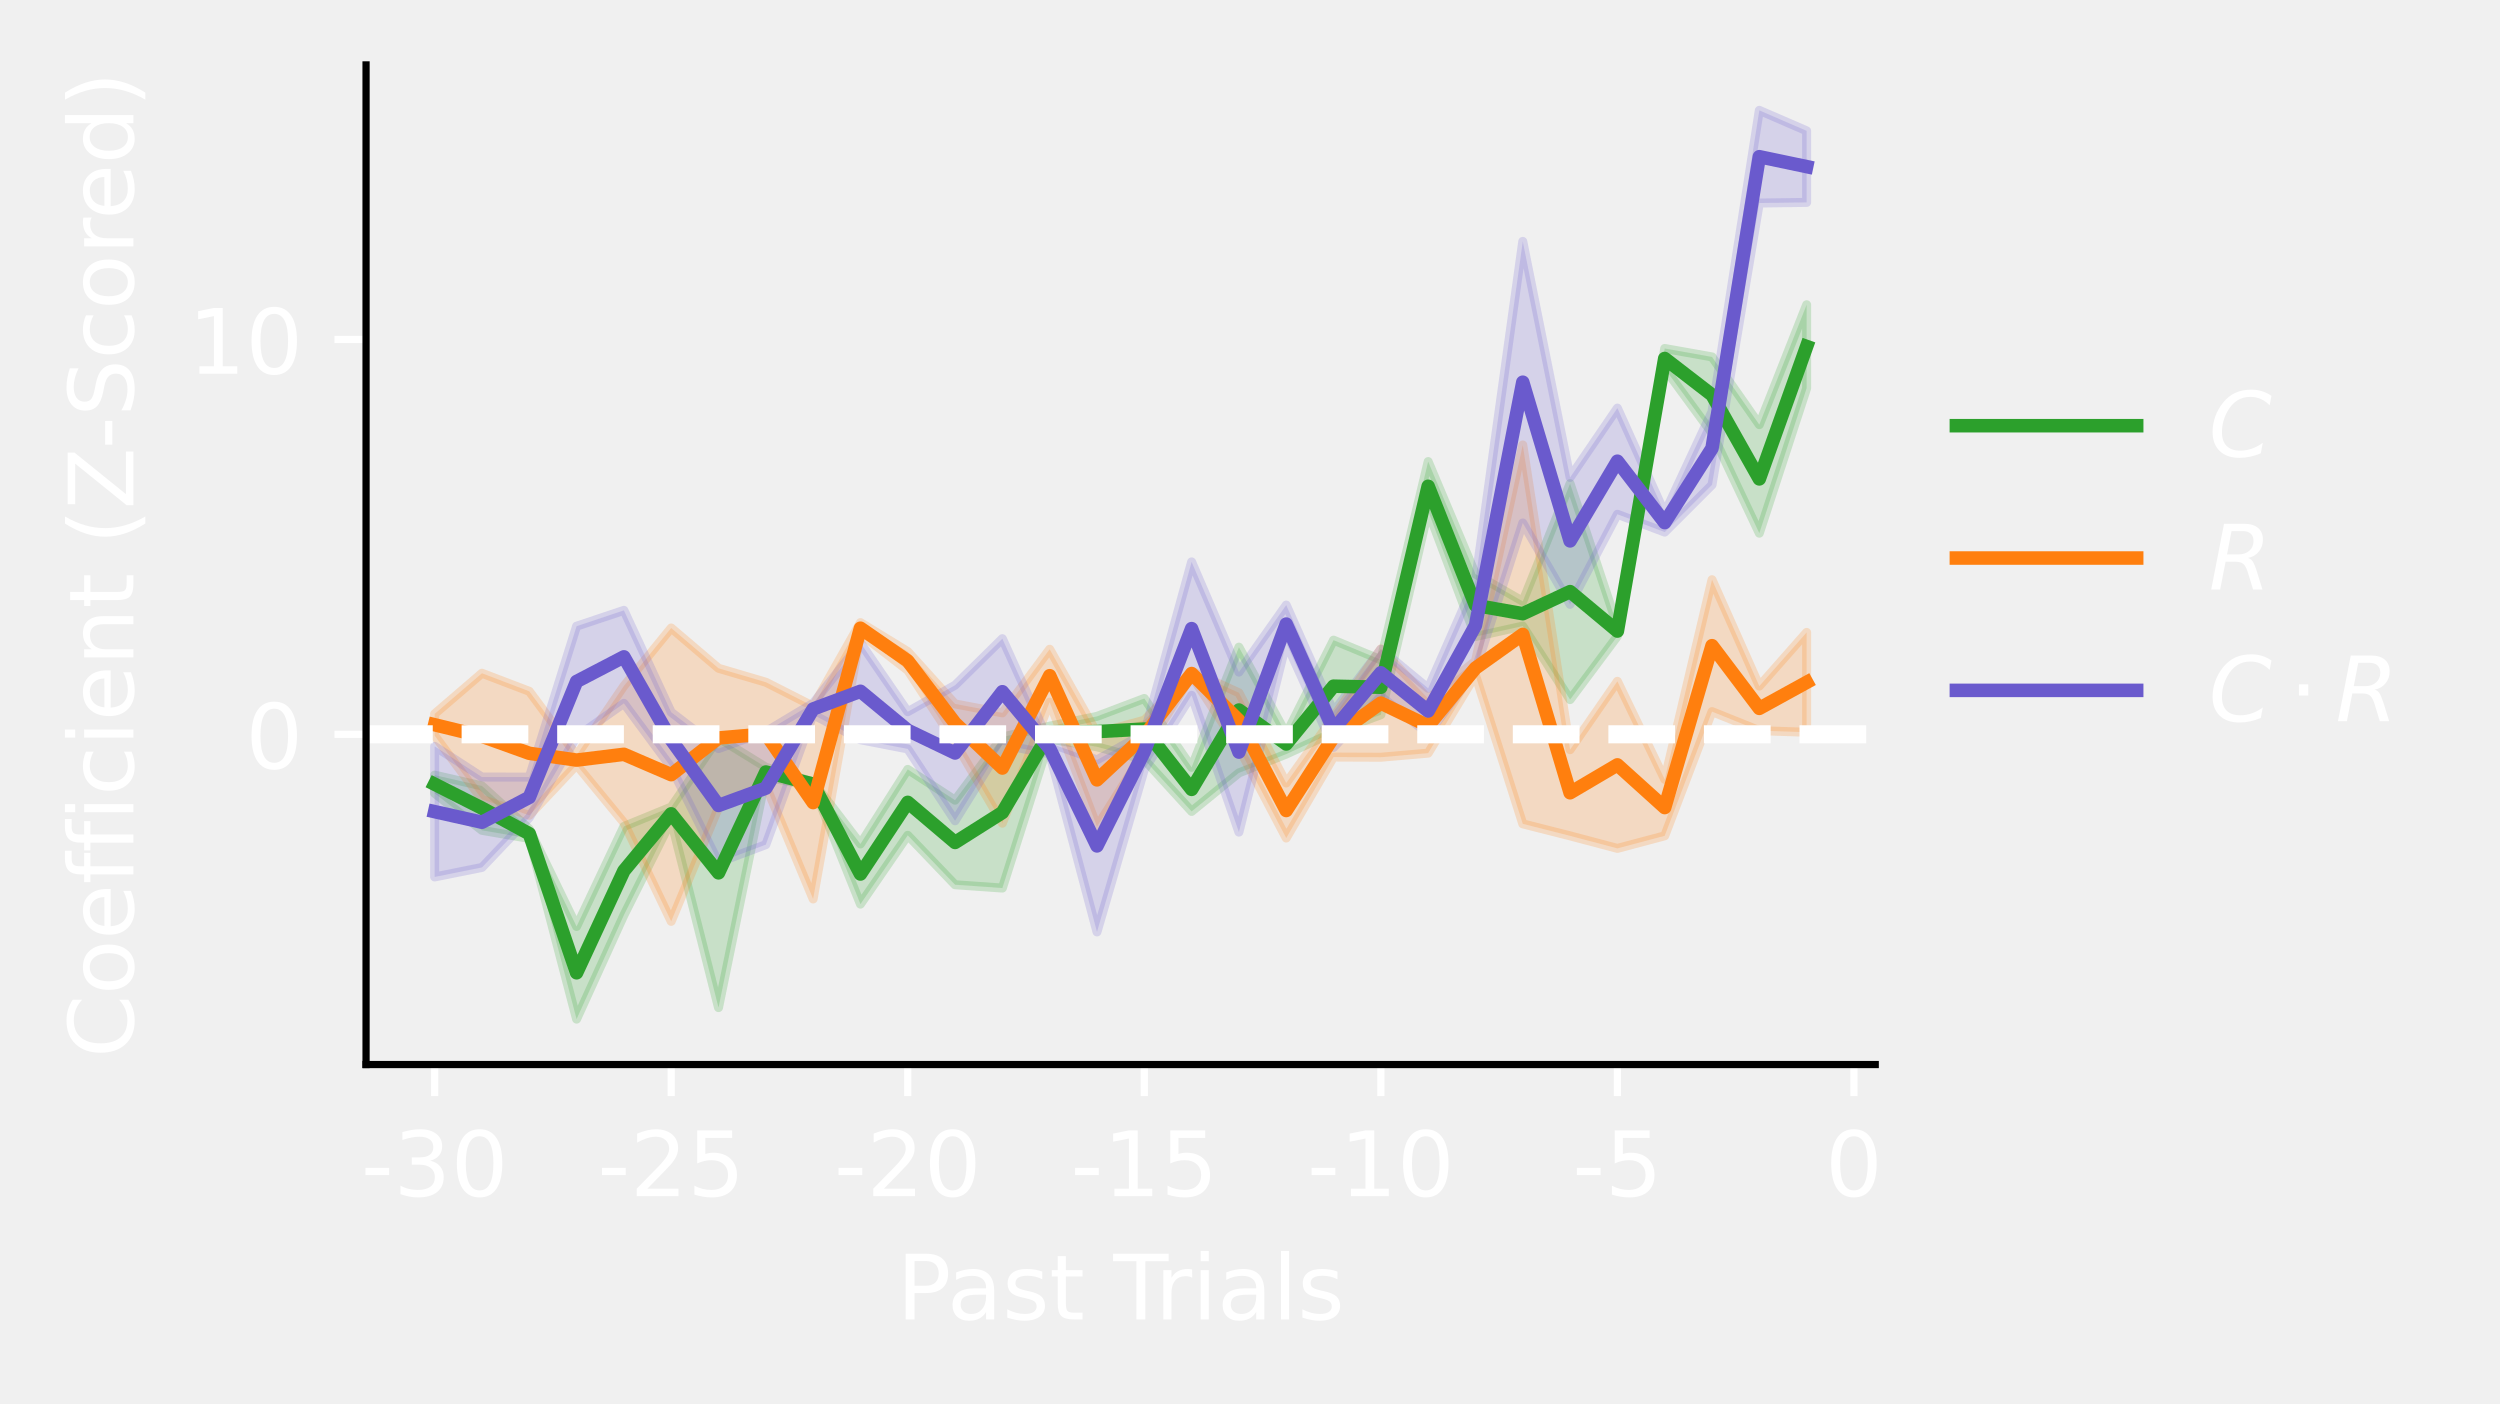
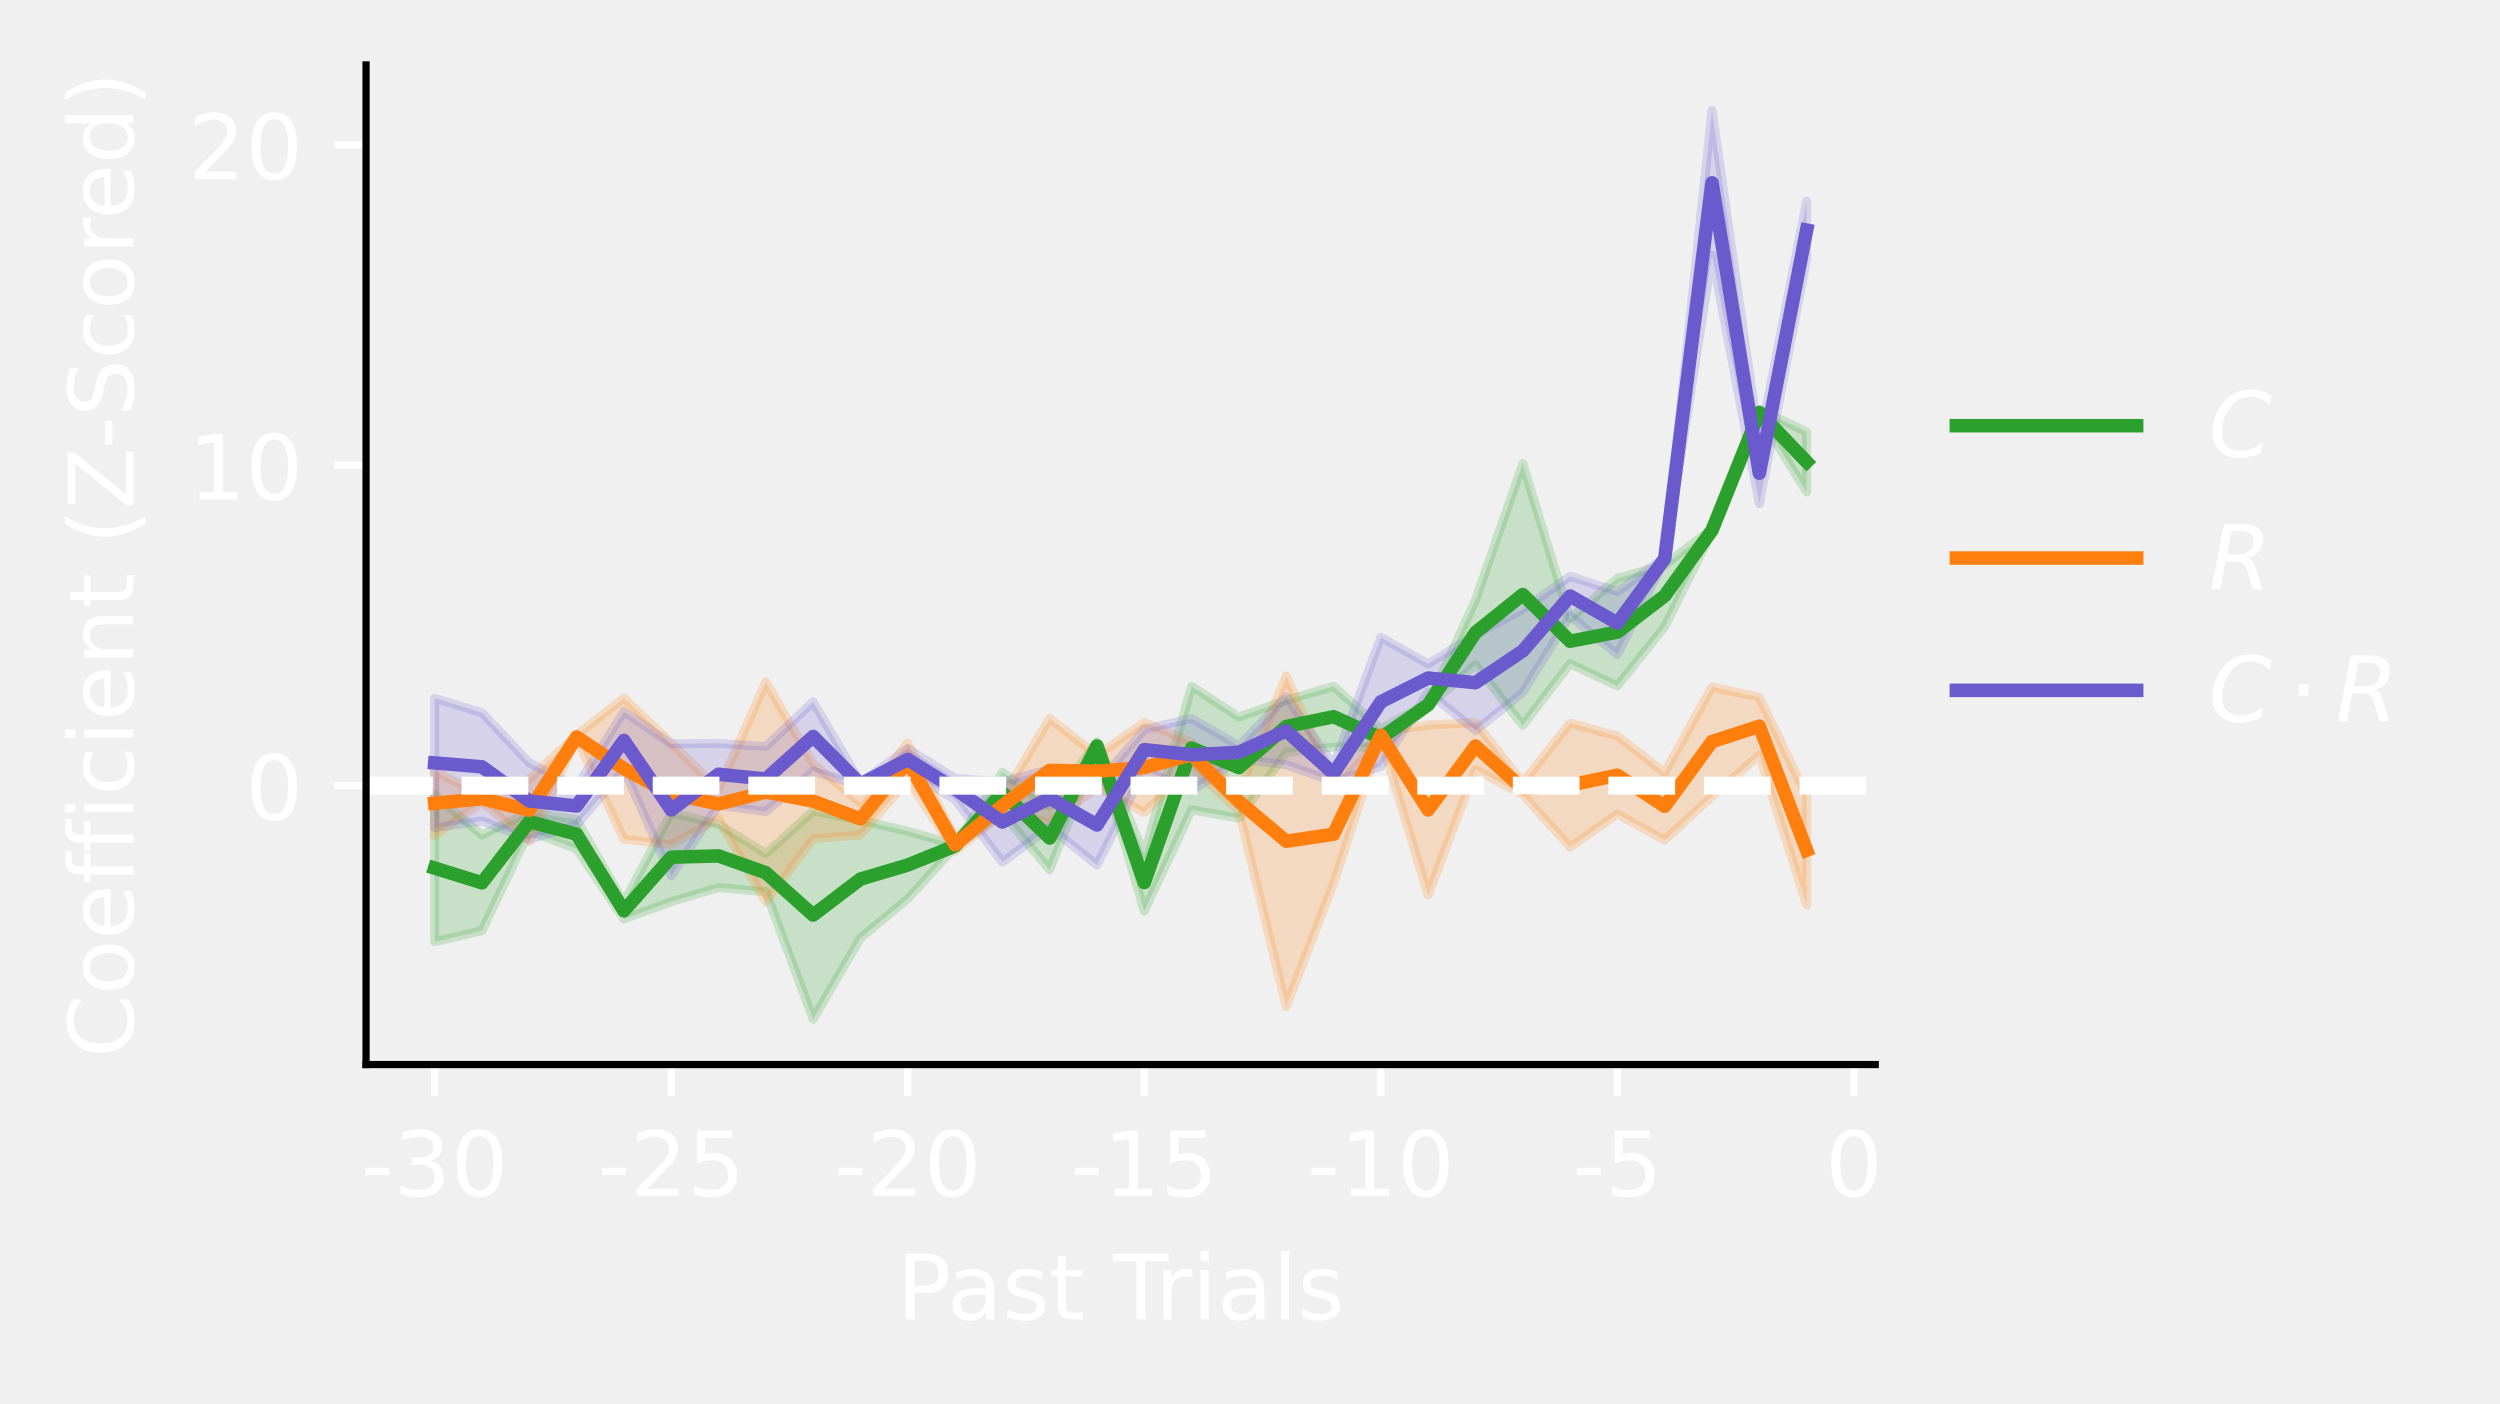
<svg xmlns="http://www.w3.org/2000/svg" xmlns:xlink="http://www.w3.org/1999/xlink" width="277.303pt" height="155.636pt" viewBox="0 0 277.303 155.636" version="1.1">
  <defs>
    <style type="text/css">*{stroke-linejoin: round; stroke-linecap: butt}</style>
  </defs>
  <g id="figure_1">
    <g id="patch_1">
      <path d="M -0 155.636  L 277.303 155.636  L 277.303 0  L -0 0  L -0 155.636  z " style="fill: none" />
    </g>
    <g id="axes_1">
      <g id="patch_2">
        <path d="M 40.603 118.08  L 208.003 118.08  L 208.003 7.2  L 40.603 7.2  L 40.603 118.08  z " style="fill: none" />
      </g>
      <g id="PolyCollection_1">
        <defs>
-           <path id="mdd558c3705" d="M 48.212 -69.658  L 48.212 -67.643  L 53.46 -63.533  L 58.708 -62.63  L 63.955 -42.596  L 69.203 -54.128  L 74.45 -64.61  L 79.698 -43.871  L 84.946 -69.473  L 90.193 -68.416  L 95.441 -55.351  L 100.689 -62.981  L 105.936 -57.501  L 111.184 -57.131  L 116.432 -73.655  L 121.679 -72.799  L 126.927 -71.376  L 132.175 -65.633  L 137.422 -69.905  L 142.67 -71.991  L 147.918 -74.421  L 153.165 -76.357  L 158.413 -98.959  L 163.66 -85.025  L 168.908 -86.191  L 174.156 -78.037  L 179.403 -85.066  L 184.651 -114.763  L 189.899 -107.6  L 195.146 -96.495  L 200.394 -112.573  L 200.394 -121.831  L 200.394 -121.831  L 195.146 -108.535  L 189.899 -116.046  L 184.651 -116.982  L 179.403 -86.207  L 174.156 -101.99  L 168.908 -88.936  L 163.66 -91.958  L 158.413 -104.438  L 153.165 -82.451  L 147.918 -84.63  L 142.67 -74.229  L 137.422 -83.852  L 132.175 -70.524  L 126.927 -78.16  L 121.679 -76.176  L 116.432 -75.092  L 111.184 -73.887  L 105.936 -66.878  L 100.689 -70.294  L 95.441 -62.025  L 90.193 -68.907  L 84.946 -70.537  L 79.698 -73.77  L 74.45 -66.117  L 69.203 -63.966  L 63.955 -52.873  L 58.708 -63.684  L 53.46 -68.457  L 48.212 -69.658  z " style="stroke: #2ca02c; stroke-opacity: 0.2" />
+           <path id="m339a5d0d57" d="M 48.212 -67.517  L 48.212 -51.177  L 53.46 -52.401  L 58.708 -63.436  L 63.955 -61.485  L 69.203 -53.697  L 74.45 -55.626  L 79.698 -57.18  L 84.946 -56.707  L 90.193 -42.596  L 95.441 -51.587  L 100.689 -55.932  L 105.936 -61.684  L 111.184 -65.459  L 116.432 -59.145  L 121.679 -72.424  L 126.927 -54.59  L 132.175 -65.809  L 137.422 -64.888  L 142.67 -72.147  L 147.918 -72.774  L 153.165 -72.747  L 158.413 -77.293  L 163.66 -81.893  L 168.908 -75.182  L 174.156 -82.011  L 179.403 -79.553  L 184.651 -86.128  L 189.899 -96.657  L 195.146 -109.537  L 200.394 -101.085  L 200.394 -107.724  L 200.394 -107.724  L 195.146 -110.223  L 189.899 -96.983  L 184.651 -92.973  L 179.403 -91.501  L 174.156 -87.001  L 168.908 -104.199  L 163.66 -89.056  L 158.413 -77.637  L 153.165 -74.803  L 147.918 -79.505  L 142.67 -77.964  L 137.422 -76.106  L 132.175 -79.51  L 126.927 -60.9  L 121.679 -73.365  L 116.432 -66.21  L 111.184 -69.985  L 105.936 -61.925  L 100.689 -63.44  L 95.441 -64.667  L 90.193 -65.676  L 84.946 -60.949  L 79.698 -64.215  L 74.45 -65.481  L 69.203 -55.53  L 63.955 -64.724  L 58.708 -65.562  L 53.46 -63.022  L 48.212 -67.517  z " style="stroke: #2ca02c; stroke-opacity: 0.2" />
        </defs>
-         <g clip-path="url(#pc4214a7fb3)">
-           <use xlink:href="#mdd558c3705" x="0" y="155.636" style="fill: #2ca02c; fill-opacity: 0.2; stroke: #2ca02c; stroke-opacity: 0.2" />
+         <g clip-path="url(#p9f16418274)">
+           <use xlink:href="#m339a5d0d57" x="0" y="155.636" style="fill: #2ca02c; fill-opacity: 0.2; stroke: #2ca02c; stroke-opacity: 0.2" />
        </g>
      </g>
      <g id="PolyCollection_2">
        <defs>
-           <path id="m07d098c8ca" d="M 48.212 -76.452  L 48.212 -74.038  L 53.46 -66.971  L 58.708 -65.2  L 63.955 -70.782  L 69.203 -64.391  L 74.45 -53.439  L 79.698 -66.047  L 84.946 -68.495  L 90.193 -55.923  L 95.441 -85.335  L 100.689 -81.289  L 105.936 -73.285  L 111.184 -64.326  L 116.432 -77.753  L 121.679 -63.947  L 126.927 -72.279  L 132.175 -80.67  L 137.422 -72.656  L 142.67 -62.682  L 147.918 -71.664  L 153.165 -71.642  L 158.413 -72.097  L 163.66 -80.752  L 168.908 -64.255  L 174.156 -62.922  L 179.403 -61.531  L 184.651 -62.926  L 189.899 -76.701  L 195.146 -74.59  L 200.394 -74.414  L 200.394 -85.487  L 200.394 -85.487  L 195.146 -79.535  L 189.899 -91.333  L 184.651 -69.192  L 179.403 -80.062  L 174.156 -72.481  L 168.908 -106.278  L 163.66 -82.306  L 158.413 -78.141  L 153.165 -83.657  L 147.918 -76.12  L 142.67 -68.787  L 137.422 -78.791  L 132.175 -81.177  L 126.927 -75.752  L 121.679 -74.318  L 116.432 -83.62  L 111.184 -76.564  L 105.936 -77.558  L 100.689 -83.364  L 95.441 -86.575  L 90.193 -77.302  L 84.946 -79.964  L 79.698 -81.511  L 74.45 -85.977  L 69.203 -79.545  L 63.955 -71.868  L 58.708 -78.956  L 53.46 -80.959  L 48.212 -76.452  z " style="stroke: #ff7f0e; stroke-opacity: 0.2" />
+           <path id="m547b0fd69f" d="M 48.212 -70.128  L 48.212 -62.953  L 53.46 -66.695  L 58.708 -62.306  L 63.955 -73.685  L 69.203 -62.547  L 74.45 -61.959  L 79.698 -64.841  L 84.946 -55.579  L 90.193 -62.62  L 95.441 -63.001  L 100.689 -69.131  L 105.936 -61.22  L 111.184 -65.378  L 116.432 -64.421  L 121.679 -68.3  L 126.927 -65.523  L 132.175 -70.526  L 137.422 -65.696  L 142.67 -43.988  L 147.918 -57.613  L 153.165 -73.708  L 158.413 -56.368  L 163.66 -70.29  L 168.908 -67.505  L 174.156 -61.675  L 179.403 -65.328  L 184.651 -62.456  L 189.899 -67.317  L 195.146 -71.875  L 200.394 -55.261  L 200.394 -67.404  L 200.394 -67.404  L 195.146 -78.295  L 189.899 -79.441  L 184.651 -69.939  L 179.403 -73.98  L 174.156 -75.429  L 168.908 -68.825  L 163.66 -75.484  L 158.413 -75.235  L 153.165 -74.43  L 147.918 -68.597  L 142.67 -80.655  L 137.422 -67.79  L 132.175 -73.315  L 126.927 -75.496  L 121.679 -71.862  L 116.432 -75.954  L 111.184 -67.149  L 105.936 -62.669  L 100.689 -73.237  L 95.441 -66.597  L 90.193 -70.926  L 84.946 -79.999  L 79.698 -68.074  L 74.45 -73.228  L 69.203 -78.21  L 63.955 -74.104  L 58.708 -69.217  L 53.46 -67.387  L 48.212 -70.128  z " style="stroke: #ff7f0e; stroke-opacity: 0.2" />
        </defs>
-         <g clip-path="url(#pc4214a7fb3)">
-           <use xlink:href="#m07d098c8ca" x="0" y="155.636" style="fill: #ff7f0e; fill-opacity: 0.2; stroke: #ff7f0e; stroke-opacity: 0.2" />
+         <g clip-path="url(#p9f16418274)">
+           <use xlink:href="#m547b0fd69f" x="0" y="155.636" style="fill: #ff7f0e; fill-opacity: 0.2; stroke: #ff7f0e; stroke-opacity: 0.2" />
        </g>
      </g>
      <g id="PolyCollection_3">
        <defs>
-           <path id="mf54e08e815" d="M 48.212 -72.849  L 48.212 -58.364  L 53.46 -59.418  L 58.708 -64.944  L 63.955 -73.913  L 69.203 -77.621  L 74.45 -70.523  L 79.698 -59.98  L 84.946 -61.947  L 90.193 -76.366  L 95.441 -73.585  L 100.689 -72.564  L 105.936 -64.595  L 111.184 -73.029  L 116.432 -72.005  L 121.679 -52.267  L 126.927 -70.267  L 132.175 -78.509  L 137.422 -63.337  L 142.67 -84.309  L 147.918 -72.729  L 153.165 -78.393  L 158.413 -74.252  L 163.66 -81.29  L 168.908 -97.626  L 174.156 -88.6  L 179.403 -98.593  L 184.651 -96.614  L 189.899 -101.858  L 195.146 -133.115  L 200.394 -133.186  L 200.394 -141.123  L 200.394 -141.123  L 195.146 -143.396  L 189.899 -109.974  L 184.651 -98.72  L 179.403 -110.368  L 174.156 -102.679  L 168.908 -128.859  L 163.66 -91.222  L 158.413 -79.292  L 153.165 -83.618  L 147.918 -76.699  L 142.67 -88.52  L 137.422 -81.087  L 132.175 -93.309  L 126.927 -74.28  L 121.679 -71.347  L 116.432 -73.193  L 111.184 -84.792  L 105.936 -79.631  L 100.689 -76.692  L 95.441 -84.333  L 90.193 -77.625  L 84.946 -74.479  L 79.698 -72.605  L 74.45 -76.637  L 69.203 -87.936  L 63.955 -86.179  L 58.708 -69.44  L 53.46 -69.444  L 48.212 -72.849  z " style="stroke: #6a5acd; stroke-opacity: 0.2" />
+           <path id="m99a57c272a" d="M 48.212 -78.192  L 48.212 -63.828  L 53.46 -64.579  L 58.708 -62.532  L 63.955 -64.124  L 69.203 -70.305  L 74.45 -58.472  L 79.698 -66.33  L 84.946 -65.604  L 90.193 -70.101  L 95.441 -68.491  L 100.689 -70.184  L 105.936 -66.948  L 111.184 -60.005  L 116.432 -63.892  L 121.679 -59.676  L 126.927 -70.232  L 132.175 -67.895  L 137.422 -71.467  L 142.67 -70.812  L 147.918 -68.953  L 153.165 -70.632  L 158.413 -78.854  L 163.66 -74.618  L 168.908 -78.82  L 174.156 -87.336  L 179.403 -83.025  L 184.651 -93.546  L 189.899 -127.319  L 195.146 -99.784  L 200.394 -126.887  L 200.394 -133.336  L 200.394 -133.336  L 195.146 -106.518  L 189.899 -143.396  L 184.651 -93.808  L 179.403 -90.015  L 174.156 -91.704  L 168.908 -88.046  L 163.66 -85.203  L 158.413 -81.997  L 153.165 -84.941  L 147.918 -70.711  L 142.67 -78.352  L 137.422 -72.902  L 132.175 -75.933  L 126.927 -74.742  L 121.679 -68.584  L 116.432 -70.307  L 111.184 -68.904  L 105.936 -69.3  L 100.689 -72.605  L 95.441 -68.821  L 90.193 -77.786  L 84.946 -72.833  L 79.698 -73.186  L 74.45 -73.119  L 69.203 -76.707  L 63.955 -68.34  L 58.708 -71.039  L 53.46 -76.582  L 48.212 -78.192  z " style="stroke: #6a5acd; stroke-opacity: 0.2" />
        </defs>
-         <g clip-path="url(#pc4214a7fb3)">
-           <use xlink:href="#mf54e08e815" x="0" y="155.636" style="fill: #6a5acd; fill-opacity: 0.2; stroke: #6a5acd; stroke-opacity: 0.2" />
+         <g clip-path="url(#p9f16418274)">
+           <use xlink:href="#m99a57c272a" x="0" y="155.636" style="fill: #6a5acd; fill-opacity: 0.2; stroke: #6a5acd; stroke-opacity: 0.2" />
        </g>
      </g>
      <g id="matplotlib.axis_1">
        <g id="xtick_1">
          <g id="line2d_1">
            <defs>
-               <path id="m3407135d23" d="M 0 0  L 0 3.5  " style="stroke: #ffffff; stroke-width: 0.8" />
-             </defs>
-             <g>
-               <use xlink:href="#m3407135d23" x="48.212" y="118.08" style="fill: #ffffff; stroke: #ffffff; stroke-width: 0.8" />
+               <path id="m32aa1f46f0" d="M 0 0  L 0 3.5  " style="stroke: #ffffff; stroke-width: 0.8" />
+             </defs>
+             <g>
+               <use xlink:href="#m32aa1f46f0" x="48.212" y="118.08" style="fill: #ffffff; stroke: #ffffff; stroke-width: 0.8" />
            </g>
          </g>
          <g id="text_1">
            <g style="fill: #ffffff" transform="translate(40.04581 132.6784) scale(0.1 -0.1)">
              <defs>
                <path id="DejaVuSans-2d" d="M 313 2009  L 1997 2009  L 1997 1497  L 313 1497  L 313 2009  z " transform="scale(0.015625)" />
                <path id="DejaVuSans-33" d="M 2597 2516  Q 3050 2419 3304 2112  Q 3559 1806 3559 1356  Q 3559 666 3084 287  Q 2609 -91 1734 -91  Q 1441 -91 1130 -33  Q 819 25 488 141  L 488 750  Q 750 597 1062 519  Q 1375 441 1716 441  Q 2309 441 2620 675  Q 2931 909 2931 1356  Q 2931 1769 2642 2001  Q 2353 2234 1838 2234  L 1294 2234  L 1294 2753  L 1863 2753  Q 2328 2753 2575 2939  Q 2822 3125 2822 3475  Q 2822 3834 2567 4026  Q 2313 4219 1838 4219  Q 1578 4219 1281 4162  Q 984 4106 628 3988  L 628 4550  Q 988 4650 1302 4700  Q 1616 4750 1894 4750  Q 2613 4750 3031 4423  Q 3450 4097 3450 3541  Q 3450 3153 3228 2886  Q 3006 2619 2597 2516  z " transform="scale(0.015625)" />
                <path id="DejaVuSans-30" d="M 2034 4250  Q 1547 4250 1301 3770  Q 1056 3291 1056 2328  Q 1056 1369 1301 889  Q 1547 409 2034 409  Q 2525 409 2770 889  Q 3016 1369 3016 2328  Q 3016 3291 2770 3770  Q 2525 4250 2034 4250  z M 2034 4750  Q 2819 4750 3233 4129  Q 3647 3509 3647 2328  Q 3647 1150 3233 529  Q 2819 -91 2034 -91  Q 1250 -91 836 529  Q 422 1150 422 2328  Q 422 3509 836 4129  Q 1250 4750 2034 4750  z " transform="scale(0.015625)" />
              </defs>
              <use xlink:href="#DejaVuSans-2d" />
              <use xlink:href="#DejaVuSans-33" x="36.084" />
              <use xlink:href="#DejaVuSans-30" x="99.707" />
            </g>
          </g>
        </g>
        <g id="xtick_2">
          <g id="line2d_2">
            <g>
-               <use xlink:href="#m3407135d23" x="74.45" y="118.08" style="fill: #ffffff; stroke: #ffffff; stroke-width: 0.8" />
+               <use xlink:href="#m32aa1f46f0" x="74.45" y="118.08" style="fill: #ffffff; stroke: #ffffff; stroke-width: 0.8" />
            </g>
          </g>
          <g id="text_2">
            <g style="fill: #ffffff" transform="translate(66.28405 132.6784) scale(0.1 -0.1)">
              <defs>
                <path id="DejaVuSans-32" d="M 1228 531  L 3431 531  L 3431 0  L 469 0  L 469 531  Q 828 903 1448 1529  Q 2069 2156 2228 2338  Q 2531 2678 2651 2914  Q 2772 3150 2772 3378  Q 2772 3750 2511 3984  Q 2250 4219 1831 4219  Q 1534 4219 1204 4116  Q 875 4013 500 3803  L 500 4441  Q 881 4594 1212 4672  Q 1544 4750 1819 4750  Q 2544 4750 2975 4387  Q 3406 4025 3406 3419  Q 3406 3131 3298 2873  Q 3191 2616 2906 2266  Q 2828 2175 2409 1742  Q 1991 1309 1228 531  z " transform="scale(0.015625)" />
                <path id="DejaVuSans-35" d="M 691 4666  L 3169 4666  L 3169 4134  L 1269 4134  L 1269 2991  Q 1406 3038 1543 3061  Q 1681 3084 1819 3084  Q 2600 3084 3056 2656  Q 3513 2228 3513 1497  Q 3513 744 3044 326  Q 2575 -91 1722 -91  Q 1428 -91 1123 -41  Q 819 9 494 109  L 494 744  Q 775 591 1075 516  Q 1375 441 1709 441  Q 2250 441 2565 725  Q 2881 1009 2881 1497  Q 2881 1984 2565 2268  Q 2250 2553 1709 2553  Q 1456 2553 1204 2497  Q 953 2441 691 2322  L 691 4666  z " transform="scale(0.015625)" />
              </defs>
              <use xlink:href="#DejaVuSans-2d" />
              <use xlink:href="#DejaVuSans-32" x="36.084" />
              <use xlink:href="#DejaVuSans-35" x="99.707" />
            </g>
          </g>
        </g>
        <g id="xtick_3">
          <g id="line2d_3">
            <g>
-               <use xlink:href="#m3407135d23" x="100.689" y="118.08" style="fill: #ffffff; stroke: #ffffff; stroke-width: 0.8" />
+               <use xlink:href="#m32aa1f46f0" x="100.689" y="118.08" style="fill: #ffffff; stroke: #ffffff; stroke-width: 0.8" />
            </g>
          </g>
          <g id="text_3">
            <g style="fill: #ffffff" transform="translate(92.5223 132.6784) scale(0.1 -0.1)">
              <use xlink:href="#DejaVuSans-2d" />
              <use xlink:href="#DejaVuSans-32" x="36.084" />
              <use xlink:href="#DejaVuSans-30" x="99.707" />
            </g>
          </g>
        </g>
        <g id="xtick_4">
          <g id="line2d_4">
            <g>
-               <use xlink:href="#m3407135d23" x="126.927" y="118.08" style="fill: #ffffff; stroke: #ffffff; stroke-width: 0.8" />
+               <use xlink:href="#m32aa1f46f0" x="126.927" y="118.08" style="fill: #ffffff; stroke: #ffffff; stroke-width: 0.8" />
            </g>
          </g>
          <g id="text_4">
            <g style="fill: #ffffff" transform="translate(118.7605 132.6784) scale(0.1 -0.1)">
              <defs>
                <path id="DejaVuSans-31" d="M 794 531  L 1825 531  L 1825 4091  L 703 3866  L 703 4441  L 1819 4666  L 2450 4666  L 2450 531  L 3481 531  L 3481 0  L 794 0  L 794 531  z " transform="scale(0.015625)" />
              </defs>
              <use xlink:href="#DejaVuSans-2d" />
              <use xlink:href="#DejaVuSans-31" x="36.084" />
              <use xlink:href="#DejaVuSans-35" x="99.707" />
            </g>
          </g>
        </g>
        <g id="xtick_5">
          <g id="line2d_5">
            <g>
-               <use xlink:href="#m3407135d23" x="153.165" y="118.08" style="fill: #ffffff; stroke: #ffffff; stroke-width: 0.8" />
+               <use xlink:href="#m32aa1f46f0" x="153.165" y="118.08" style="fill: #ffffff; stroke: #ffffff; stroke-width: 0.8" />
            </g>
          </g>
          <g id="text_5">
            <g style="fill: #ffffff" transform="translate(144.9988 132.6784) scale(0.1 -0.1)">
              <use xlink:href="#DejaVuSans-2d" />
              <use xlink:href="#DejaVuSans-31" x="36.084" />
              <use xlink:href="#DejaVuSans-30" x="99.707" />
            </g>
          </g>
        </g>
        <g id="xtick_6">
          <g id="line2d_6">
            <g>
-               <use xlink:href="#m3407135d23" x="179.403" y="118.08" style="fill: #ffffff; stroke: #ffffff; stroke-width: 0.8" />
+               <use xlink:href="#m32aa1f46f0" x="179.403" y="118.08" style="fill: #ffffff; stroke: #ffffff; stroke-width: 0.8" />
            </g>
          </g>
          <g id="text_6">
            <g style="fill: #ffffff" transform="translate(174.4183 132.6784) scale(0.1 -0.1)">
              <use xlink:href="#DejaVuSans-2d" />
              <use xlink:href="#DejaVuSans-35" x="36.084" />
            </g>
          </g>
        </g>
        <g id="xtick_7">
          <g id="line2d_7">
            <g>
-               <use xlink:href="#m3407135d23" x="205.642" y="118.08" style="fill: #ffffff; stroke: #ffffff; stroke-width: 0.8" />
+               <use xlink:href="#m32aa1f46f0" x="205.642" y="118.08" style="fill: #ffffff; stroke: #ffffff; stroke-width: 0.8" />
            </g>
          </g>
          <g id="text_7">
            <g style="fill: #ffffff" transform="translate(202.4604 132.6784) scale(0.1 -0.1)">
              <use xlink:href="#DejaVuSans-30" />
            </g>
          </g>
        </g>
        <g id="text_8">
          <g style="fill: #ffffff" transform="translate(99.47656 146.3566) scale(0.1 -0.1)">
            <defs>
              <path id="DejaVuSans-50" d="M 1259 4147  L 1259 2394  L 2053 2394  Q 2494 2394 2734 2622  Q 2975 2850 2975 3272  Q 2975 3691 2734 3919  Q 2494 4147 2053 4147  L 1259 4147  z M 628 4666  L 2053 4666  Q 2838 4666 3239 4311  Q 3641 3956 3641 3272  Q 3641 2581 3239 2228  Q 2838 1875 2053 1875  L 1259 1875  L 1259 0  L 628 0  L 628 4666  z " transform="scale(0.015625)" />
              <path id="DejaVuSans-61" d="M 2194 1759  Q 1497 1759 1228 1600  Q 959 1441 959 1056  Q 959 750 1161 570  Q 1363 391 1709 391  Q 2188 391 2477 730  Q 2766 1069 2766 1631  L 2766 1759  L 2194 1759  z M 3341 1997  L 3341 0  L 2766 0  L 2766 531  Q 2569 213 2275 61  Q 1981 -91 1556 -91  Q 1019 -91 701 211  Q 384 513 384 1019  Q 384 1609 779 1909  Q 1175 2209 1959 2209  L 2766 2209  L 2766 2266  Q 2766 2663 2505 2880  Q 2244 3097 1772 3097  Q 1472 3097 1187 3025  Q 903 2953 641 2809  L 641 3341  Q 956 3463 1253 3523  Q 1550 3584 1831 3584  Q 2591 3584 2966 3190  Q 3341 2797 3341 1997  z " transform="scale(0.015625)" />
              <path id="DejaVuSans-73" d="M 2834 3397  L 2834 2853  Q 2591 2978 2328 3040  Q 2066 3103 1784 3103  Q 1356 3103 1142 2972  Q 928 2841 928 2578  Q 928 2378 1081 2264  Q 1234 2150 1697 2047  L 1894 2003  Q 2506 1872 2764 1633  Q 3022 1394 3022 966  Q 3022 478 2636 193  Q 2250 -91 1575 -91  Q 1294 -91 989 -36  Q 684 19 347 128  L 347 722  Q 666 556 975 473  Q 1284 391 1588 391  Q 1994 391 2212 530  Q 2431 669 2431 922  Q 2431 1156 2273 1281  Q 2116 1406 1581 1522  L 1381 1569  Q 847 1681 609 1914  Q 372 2147 372 2553  Q 372 3047 722 3315  Q 1072 3584 1716 3584  Q 2034 3584 2315 3537  Q 2597 3491 2834 3397  z " transform="scale(0.015625)" />
              <path id="DejaVuSans-74" d="M 1172 4494  L 1172 3500  L 2356 3500  L 2356 3053  L 1172 3053  L 1172 1153  Q 1172 725 1289 603  Q 1406 481 1766 481  L 2356 481  L 2356 0  L 1766 0  Q 1100 0 847 248  Q 594 497 594 1153  L 594 3053  L 172 3053  L 172 3500  L 594 3500  L 594 4494  L 1172 4494  z " transform="scale(0.015625)" />
              <path id="DejaVuSans-20" transform="scale(0.015625)" />
              <path id="DejaVuSans-54" d="M -19 4666  L 3928 4666  L 3928 4134  L 2272 4134  L 2272 0  L 1638 0  L 1638 4134  L -19 4134  L -19 4666  z " transform="scale(0.015625)" />
              <path id="DejaVuSans-72" d="M 2631 2963  Q 2534 3019 2420 3045  Q 2306 3072 2169 3072  Q 1681 3072 1420 2755  Q 1159 2438 1159 1844  L 1159 0  L 581 0  L 581 3500  L 1159 3500  L 1159 2956  Q 1341 3275 1631 3429  Q 1922 3584 2338 3584  Q 2397 3584 2469 3576  Q 2541 3569 2628 3553  L 2631 2963  z " transform="scale(0.015625)" />
              <path id="DejaVuSans-69" d="M 603 3500  L 1178 3500  L 1178 0  L 603 0  L 603 3500  z M 603 4863  L 1178 4863  L 1178 4134  L 603 4134  L 603 4863  z " transform="scale(0.015625)" />
              <path id="DejaVuSans-6c" d="M 603 4863  L 1178 4863  L 1178 0  L 603 0  L 603 4863  z " transform="scale(0.015625)" />
            </defs>
            <use xlink:href="#DejaVuSans-50" />
            <use xlink:href="#DejaVuSans-61" x="55.803" />
            <use xlink:href="#DejaVuSans-73" x="117.082" />
            <use xlink:href="#DejaVuSans-74" x="169.182" />
            <use xlink:href="#DejaVuSans-20" x="208.391" />
            <use xlink:href="#DejaVuSans-54" x="240.178" />
            <use xlink:href="#DejaVuSans-72" x="286.512" />
            <use xlink:href="#DejaVuSans-69" x="327.625" />
            <use xlink:href="#DejaVuSans-61" x="355.408" />
            <use xlink:href="#DejaVuSans-6c" x="416.688" />
            <use xlink:href="#DejaVuSans-73" x="444.471" />
          </g>
        </g>
      </g>
      <g id="matplotlib.axis_2">
        <g id="ytick_1">
          <g id="line2d_8">
            <defs>
-               <path id="m4f0c64e46b" d="M 0 0  L -3.5 0  " style="stroke: #ffffff; stroke-width: 0.8" />
-             </defs>
-             <g>
-               <use xlink:href="#m4f0c64e46b" x="40.603" y="81.451" style="fill: #ffffff; stroke: #ffffff; stroke-width: 0.8" />
+               <path id="mad3d0e0b6f" d="M 0 0  L -3.5 0  " style="stroke: #ffffff; stroke-width: 0.8" />
+             </defs>
+             <g>
+               <use xlink:href="#mad3d0e0b6f" x="40.603" y="87.149" style="fill: #ffffff; stroke: #ffffff; stroke-width: 0.8" />
            </g>
          </g>
          <g id="text_9">
-             <g style="fill: #ffffff" transform="translate(27.24063 85.25049) scale(0.1 -0.1)">
+             <g style="fill: #ffffff" transform="translate(27.24063 90.94848) scale(0.1 -0.1)">
              <use xlink:href="#DejaVuSans-30" />
            </g>
          </g>
        </g>
        <g id="ytick_2">
          <g id="line2d_9">
            <g>
-               <use xlink:href="#m4f0c64e46b" x="40.603" y="37.656" style="fill: #ffffff; stroke: #ffffff; stroke-width: 0.8" />
+               <use xlink:href="#mad3d0e0b6f" x="40.603" y="51.613" style="fill: #ffffff; stroke: #ffffff; stroke-width: 0.8" />
            </g>
          </g>
          <g id="text_10">
-             <g style="fill: #ffffff" transform="translate(20.87813 41.45542) scale(0.1 -0.1)">
+             <g style="fill: #ffffff" transform="translate(20.87813 55.412) scale(0.1 -0.1)">
              <use xlink:href="#DejaVuSans-31" />
              <use xlink:href="#DejaVuSans-30" x="63.623" />
            </g>
          </g>
        </g>
-         <g id="text_11">
+         <g id="ytick_3">
+           <g id="line2d_10">
+             <g>
+               <use xlink:href="#mad3d0e0b6f" x="40.603" y="16.076" style="fill: #ffffff; stroke: #ffffff; stroke-width: 0.8" />
+             </g>
+           </g>
+           <g id="text_11">
+             <g style="fill: #ffffff" transform="translate(20.87813 19.87553) scale(0.1 -0.1)">
+               <use xlink:href="#DejaVuSans-32" />
+               <use xlink:href="#DejaVuSans-30" x="63.623" />
+             </g>
+           </g>
+         </g>
+         <g id="text_12">
          <g style="fill: #ffffff" transform="translate(14.79844 117.3291) rotate(-90) scale(0.1 -0.1)">
            <defs>
              <path id="DejaVuSans-43" d="M 4122 4306  L 4122 3641  Q 3803 3938 3442 4084  Q 3081 4231 2675 4231  Q 1875 4231 1450 3742  Q 1025 3253 1025 2328  Q 1025 1406 1450 917  Q 1875 428 2675 428  Q 3081 428 3442 575  Q 3803 722 4122 1019  L 4122 359  Q 3791 134 3420 21  Q 3050 -91 2638 -91  Q 1578 -91 968 557  Q 359 1206 359 2328  Q 359 3453 968 4101  Q 1578 4750 2638 4750  Q 3056 4750 3426 4639  Q 3797 4528 4122 4306  z " transform="scale(0.015625)" />
              <path id="DejaVuSans-6f" d="M 1959 3097  Q 1497 3097 1228 2736  Q 959 2375 959 1747  Q 959 1119 1226 758  Q 1494 397 1959 397  Q 2419 397 2687 759  Q 2956 1122 2956 1747  Q 2956 2369 2687 2733  Q 2419 3097 1959 3097  z M 1959 3584  Q 2709 3584 3137 3096  Q 3566 2609 3566 1747  Q 3566 888 3137 398  Q 2709 -91 1959 -91  Q 1206 -91 779 398  Q 353 888 353 1747  Q 353 2609 779 3096  Q 1206 3584 1959 3584  z " transform="scale(0.015625)" />
              <path id="DejaVuSans-65" d="M 3597 1894  L 3597 1613  L 953 1613  Q 991 1019 1311 708  Q 1631 397 2203 397  Q 2534 397 2845 478  Q 3156 559 3463 722  L 3463 178  Q 3153 47 2828 -22  Q 2503 -91 2169 -91  Q 1331 -91 842 396  Q 353 884 353 1716  Q 353 2575 817 3079  Q 1281 3584 2069 3584  Q 2775 3584 3186 3129  Q 3597 2675 3597 1894  z M 3022 2063  Q 3016 2534 2758 2815  Q 2500 3097 2075 3097  Q 1594 3097 1305 2825  Q 1016 2553 972 2059  L 3022 2063  z " transform="scale(0.015625)" />
              <path id="DejaVuSans-66" d="M 2375 4863  L 2375 4384  L 1825 4384  Q 1516 4384 1395 4259  Q 1275 4134 1275 3809  L 1275 3500  L 2222 3500  L 2222 3053  L 1275 3053  L 1275 0  L 697 0  L 697 3053  L 147 3053  L 147 3500  L 697 3500  L 697 3744  Q 697 4328 969 4595  Q 1241 4863 1831 4863  L 2375 4863  z " transform="scale(0.015625)" />
              <path id="DejaVuSans-63" d="M 3122 3366  L 3122 2828  Q 2878 2963 2633 3030  Q 2388 3097 2138 3097  Q 1578 3097 1268 2742  Q 959 2388 959 1747  Q 959 1106 1268 751  Q 1578 397 2138 397  Q 2388 397 2633 464  Q 2878 531 3122 666  L 3122 134  Q 2881 22 2623 -34  Q 2366 -91 2075 -91  Q 1284 -91 818 406  Q 353 903 353 1747  Q 353 2603 823 3093  Q 1294 3584 2113 3584  Q 2378 3584 2631 3529  Q 2884 3475 3122 3366  z " transform="scale(0.015625)" />
              <path id="DejaVuSans-6e" d="M 3513 2113  L 3513 0  L 2938 0  L 2938 2094  Q 2938 2591 2744 2837  Q 2550 3084 2163 3084  Q 1697 3084 1428 2787  Q 1159 2491 1159 1978  L 1159 0  L 581 0  L 581 3500  L 1159 3500  L 1159 2956  Q 1366 3272 1645 3428  Q 1925 3584 2291 3584  Q 2894 3584 3203 3211  Q 3513 2838 3513 2113  z " transform="scale(0.015625)" />
              <path id="DejaVuSans-28" d="M 1984 4856  Q 1566 4138 1362 3434  Q 1159 2731 1159 2009  Q 1159 1288 1364 580  Q 1569 -128 1984 -844  L 1484 -844  Q 1016 -109 783 600  Q 550 1309 550 2009  Q 550 2706 781 3412  Q 1013 4119 1484 4856  L 1984 4856  z " transform="scale(0.015625)" />
              <path id="DejaVuSans-5a" d="M 359 4666  L 4025 4666  L 4025 4184  L 1075 531  L 4097 531  L 4097 0  L 288 0  L 288 481  L 3238 4134  L 359 4134  L 359 4666  z " transform="scale(0.015625)" />
              <path id="DejaVuSans-53" d="M 3425 4513  L 3425 3897  Q 3066 4069 2747 4153  Q 2428 4238 2131 4238  Q 1616 4238 1336 4038  Q 1056 3838 1056 3469  Q 1056 3159 1242 3001  Q 1428 2844 1947 2747  L 2328 2669  Q 3034 2534 3370 2195  Q 3706 1856 3706 1288  Q 3706 609 3251 259  Q 2797 -91 1919 -91  Q 1588 -91 1214 -16  Q 841 59 441 206  L 441 856  Q 825 641 1194 531  Q 1563 422 1919 422  Q 2459 422 2753 634  Q 3047 847 3047 1241  Q 3047 1584 2836 1778  Q 2625 1972 2144 2069  L 1759 2144  Q 1053 2284 737 2584  Q 422 2884 422 3419  Q 422 4038 858 4394  Q 1294 4750 2059 4750  Q 2388 4750 2728 4690  Q 3069 4631 3425 4513  z " transform="scale(0.015625)" />
              <path id="DejaVuSans-64" d="M 2906 2969  L 2906 4863  L 3481 4863  L 3481 0  L 2906 0  L 2906 525  Q 2725 213 2448 61  Q 2172 -91 1784 -91  Q 1150 -91 751 415  Q 353 922 353 1747  Q 353 2572 751 3078  Q 1150 3584 1784 3584  Q 2172 3584 2448 3432  Q 2725 3281 2906 2969  z M 947 1747  Q 947 1113 1208 752  Q 1469 391 1925 391  Q 2381 391 2643 752  Q 2906 1113 2906 1747  Q 2906 2381 2643 2742  Q 2381 3103 1925 3103  Q 1469 3103 1208 2742  Q 947 2381 947 1747  z " transform="scale(0.015625)" />
              <path id="DejaVuSans-29" d="M 513 4856  L 1013 4856  Q 1481 4119 1714 3412  Q 1947 2706 1947 2009  Q 1947 1309 1714 600  Q 1481 -109 1013 -844  L 513 -844  Q 928 -128 1133 580  Q 1338 1288 1338 2009  Q 1338 2731 1133 3434  Q 928 4138 513 4856  z " transform="scale(0.015625)" />
            </defs>
            <use xlink:href="#DejaVuSans-43" />
            <use xlink:href="#DejaVuSans-6f" x="69.824" />
            <use xlink:href="#DejaVuSans-65" x="131.006" />
            <use xlink:href="#DejaVuSans-66" x="192.529" />
            <use xlink:href="#DejaVuSans-66" x="227.734" />
            <use xlink:href="#DejaVuSans-69" x="262.939" />
            <use xlink:href="#DejaVuSans-63" x="290.723" />
            <use xlink:href="#DejaVuSans-69" x="345.703" />
            <use xlink:href="#DejaVuSans-65" x="373.486" />
            <use xlink:href="#DejaVuSans-6e" x="435.01" />
            <use xlink:href="#DejaVuSans-74" x="498.389" />
            <use xlink:href="#DejaVuSans-20" x="537.598" />
            <use xlink:href="#DejaVuSans-28" x="569.385" />
            <use xlink:href="#DejaVuSans-5a" x="608.398" />
            <use xlink:href="#DejaVuSans-2d" x="675.154" />
            <use xlink:href="#DejaVuSans-53" x="711.238" />
            <use xlink:href="#DejaVuSans-63" x="774.715" />
            <use xlink:href="#DejaVuSans-6f" x="829.695" />
            <use xlink:href="#DejaVuSans-72" x="890.877" />
            <use xlink:href="#DejaVuSans-65" x="929.74" />
            <use xlink:href="#DejaVuSans-64" x="991.264" />
            <use xlink:href="#DejaVuSans-29" x="1054.74" />
          </g>
        </g>
      </g>
-       <g id="line2d_10">
-         <path d="M 48.212 86.986  L 53.46 89.641  L 58.708 92.479  L 63.955 107.902  L 69.203 96.589  L 74.45 90.272  L 79.698 96.816  L 84.946 85.631  L 90.193 86.975  L 95.441 96.948  L 100.689 88.999  L 105.936 93.446  L 111.184 90.127  L 116.432 81.263  L 121.679 81.149  L 126.927 80.868  L 132.175 87.558  L 137.422 78.758  L 142.67 82.526  L 147.918 76.111  L 153.165 76.232  L 158.413 53.937  L 163.66 67.145  L 168.908 68.073  L 174.156 65.623  L 179.403 70  L 184.651 39.764  L 189.899 43.813  L 195.146 53.121  L 200.394 38.434  " clip-path="url(#pc4214a7fb3)" style="fill: none; stroke: #2ca02c; stroke-width: 1.5; stroke-linecap: square" />
-       </g>
      <g id="line2d_11">
-         <path d="M 48.212 80.391  L 53.46 81.671  L 58.708 83.558  L 63.955 84.311  L 69.203 83.668  L 74.45 85.928  L 79.698 81.857  L 84.946 81.407  L 90.193 89.023  L 95.441 69.681  L 100.689 73.31  L 105.936 80.215  L 111.184 85.191  L 116.432 74.95  L 121.679 86.504  L 126.927 81.621  L 132.175 74.713  L 137.422 79.912  L 142.67 89.902  L 147.918 81.744  L 153.165 77.987  L 158.413 80.517  L 163.66 74.108  L 168.908 70.37  L 174.156 87.935  L 179.403 84.84  L 184.651 89.577  L 189.899 71.619  L 195.146 78.574  L 200.394 75.686  " clip-path="url(#pc4214a7fb3)" style="fill: none; stroke: #ff7f0e; stroke-width: 1.5; stroke-linecap: square" />
+         <path d="M 48.212 96.289  L 53.46 97.925  L 58.708 91.137  L 63.955 92.532  L 69.203 101.023  L 74.45 95.083  L 79.698 94.939  L 84.946 96.808  L 90.193 101.5  L 95.441 97.509  L 100.689 95.95  L 105.936 93.832  L 111.184 87.914  L 116.432 92.959  L 121.679 82.742  L 126.927 97.891  L 132.175 82.977  L 137.422 85.139  L 142.67 80.581  L 147.918 79.497  L 153.165 81.862  L 158.413 78.171  L 163.66 70.162  L 168.908 65.946  L 174.156 71.13  L 179.403 70.109  L 184.651 66.086  L 189.899 58.816  L 195.146 45.756  L 200.394 51.232  " clip-path="url(#p9f16418274)" style="fill: none; stroke: #2ca02c; stroke-width: 1.5; stroke-linecap: square" />
      </g>
      <g id="line2d_12">
-         <path d="M 48.212 90.03  L 53.46 91.205  L 58.708 88.444  L 63.955 75.59  L 69.203 72.858  L 74.45 82.057  L 79.698 89.344  L 84.946 87.423  L 90.193 78.641  L 95.441 76.677  L 100.689 81.008  L 105.936 83.523  L 111.184 76.726  L 116.432 83.037  L 121.679 93.829  L 126.927 83.363  L 132.175 69.727  L 137.422 83.424  L 142.67 69.222  L 147.918 80.922  L 153.165 74.631  L 158.413 78.864  L 163.66 69.38  L 168.908 42.394  L 174.156 59.997  L 179.403 51.156  L 184.651 57.969  L 189.899 49.72  L 195.146 17.38  L 200.394 18.482  " clip-path="url(#pc4214a7fb3)" style="fill: none; stroke: #6a5acd; stroke-width: 1.5; stroke-linecap: square" />
+         <path d="M 48.212 89.096  L 53.46 88.595  L 58.708 89.875  L 63.955 81.742  L 69.203 85.258  L 74.45 88.043  L 79.698 89.178  L 84.946 87.848  L 90.193 88.863  L 95.441 90.837  L 100.689 84.452  L 105.936 93.692  L 111.184 89.373  L 116.432 85.449  L 121.679 85.555  L 126.927 85.127  L 132.175 83.715  L 137.422 88.893  L 142.67 93.315  L 147.918 92.531  L 153.165 81.568  L 158.413 89.834  L 163.66 82.749  L 168.908 87.472  L 174.156 87.084  L 179.403 85.982  L 184.651 89.439  L 189.899 82.257  L 195.146 80.551  L 200.394 94.304  " clip-path="url(#p9f16418274)" style="fill: none; stroke: #ff7f0e; stroke-width: 1.5; stroke-linecap: square" />
      </g>
      <g id="line2d_13">
-         <path d="M 40.603 81.451  L 208.003 81.451  " clip-path="url(#pc4214a7fb3)" style="fill: none; stroke-dasharray: 7.4,3.2; stroke-dashoffset: 0; stroke: #ffffff; stroke-width: 2" />
+         <path d="M 48.212 84.626  L 53.46 85.056  L 58.708 88.851  L 63.955 89.404  L 69.203 82.13  L 74.45 89.841  L 79.698 85.879  L 84.946 86.417  L 90.193 81.693  L 95.441 86.98  L 100.689 84.242  L 105.936 87.512  L 111.184 91.182  L 116.432 88.537  L 121.679 91.506  L 126.927 83.149  L 132.175 83.722  L 137.422 83.452  L 142.67 81.054  L 147.918 85.804  L 153.165 77.85  L 158.413 75.211  L 163.66 75.726  L 168.908 72.203  L 174.156 66.116  L 179.403 69.116  L 184.651 61.959  L 189.899 20.279  L 195.146 52.485  L 200.394 25.524  " clip-path="url(#p9f16418274)" style="fill: none; stroke: #6a5acd; stroke-width: 1.5; stroke-linecap: square" />
+       </g>
+       <g id="line2d_14">
+         <path d="M 40.603 87.149  L 208.003 87.149  " clip-path="url(#p9f16418274)" style="fill: none; stroke-dasharray: 7.4,3.2; stroke-dashoffset: 0; stroke: #ffffff; stroke-width: 2" />
      </g>
      <g id="patch_3">
        <path d="M 40.603 118.08  L 40.603 7.2  " style="fill: none; stroke: #000000; stroke-width: 0.8; stroke-linejoin: miter; stroke-linecap: square" />
      </g>
      <g id="patch_4">
        <path d="M 40.603 118.08  L 208.003 118.08  " style="fill: none; stroke: #000000; stroke-width: 0.8; stroke-linejoin: miter; stroke-linecap: square" />
      </g>
      <g id="legend_1">
-         <g id="line2d_14">
+         <g id="line2d_15">
          <path d="M 217.003 47.221  L 227.003 47.221  L 237.003 47.221  " style="fill: none; stroke: #2ca02c; stroke-width: 1.5; stroke-linecap: square" />
        </g>
-         <g id="text_12">
+         <g id="text_13">
          <g style="fill: #ffffff" transform="translate(245.0031 50.72125) scale(0.1 -0.1)">
            <defs>
              <path id="DejaVuSans-Oblique-43" d="M 4447 4306  L 4319 3641  Q 4019 3944 3683 4091  Q 3347 4238 2956 4238  Q 2422 4238 2017 3981  Q 1613 3725 1319 3200  Q 1131 2863 1032 2486  Q 934 2109 934 1728  Q 934 1091 1264 756  Q 1594 422 2222 422  Q 2656 422 3056 561  Q 3456 700 3834 978  L 3688 231  Q 3316 72 2936 -9  Q 2556 -91 2175 -91  Q 1278 -91 773 396  Q 269 884 269 1753  Q 269 2309 461 2846  Q 653 3384 1013 3828  Q 1394 4300 1883 4525  Q 2372 4750 3022 4750  Q 3422 4750 3780 4639  Q 4138 4528 4447 4306  z " transform="scale(0.015625)" />
            </defs>
            <use xlink:href="#DejaVuSans-Oblique-43" transform="translate(0 0.78125)" />
          </g>
        </g>
-         <g id="line2d_15">
+         <g id="line2d_16">
          <path d="M 217.003 61.899  L 227.003 61.899  L 237.003 61.899  " style="fill: none; stroke: #ff7f0e; stroke-width: 1.5; stroke-linecap: square" />
        </g>
-         <g id="text_13">
+         <g id="text_14">
          <g style="fill: #ffffff" transform="translate(245.0031 65.39938) scale(0.1 -0.1)">
            <defs>
              <path id="DejaVuSans-Oblique-52" d="M 1613 4147  L 1294 2491  L 2106 2491  Q 2584 2491 2879 2755  Q 3175 3019 3175 3444  Q 3175 3784 2976 3965  Q 2778 4147 2406 4147  L 1613 4147  z M 2772 2241  Q 2972 2194 3105 2009  Q 3238 1825 3413 1275  L 3809 0  L 3144 0  L 2778 1197  Q 2638 1659 2453 1815  Q 2269 1972 1888 1972  L 1191 1972  L 806 0  L 172 0  L 1081 4666  L 2503 4666  Q 3150 4666 3495 4373  Q 3841 4081 3841 3531  Q 3841 3044 3547 2687  Q 3253 2331 2772 2241  z " transform="scale(0.015625)" />
            </defs>
            <use xlink:href="#DejaVuSans-Oblique-52" transform="translate(0 0.09375)" />
          </g>
        </g>
-         <g id="line2d_16">
+         <g id="line2d_17">
          <path d="M 217.003 76.578  L 227.003 76.578  L 237.003 76.578  " style="fill: none; stroke: #6a5acd; stroke-width: 1.5; stroke-linecap: square" />
        </g>
-         <g id="text_14">
+         <g id="text_15">
          <g style="fill: #ffffff" transform="translate(245.0031 80.0775) scale(0.1 -0.1)">
            <defs>
              <path id="DejaVuSans-22c5" d="M 684 2619  L 1344 2619  L 1344 1825  L 684 1825  L 684 2619  z " transform="scale(0.015625)" />
            </defs>
            <use xlink:href="#DejaVuSans-Oblique-43" transform="translate(0 0.78125)" />
            <use xlink:href="#DejaVuSans-22c5" transform="translate(89.30664 0.78125)" />
            <use xlink:href="#DejaVuSans-Oblique-52" transform="translate(140.5762 0.78125)" />
          </g>
        </g>
      </g>
    </g>
  </g>
  <defs>
-     <clipPath id="pc4214a7fb3">
+     <clipPath id="p9f16418274">
      <rect x="40.603" y="7.2" width="167.4" height="110.88" />
    </clipPath>
  </defs>
</svg>
